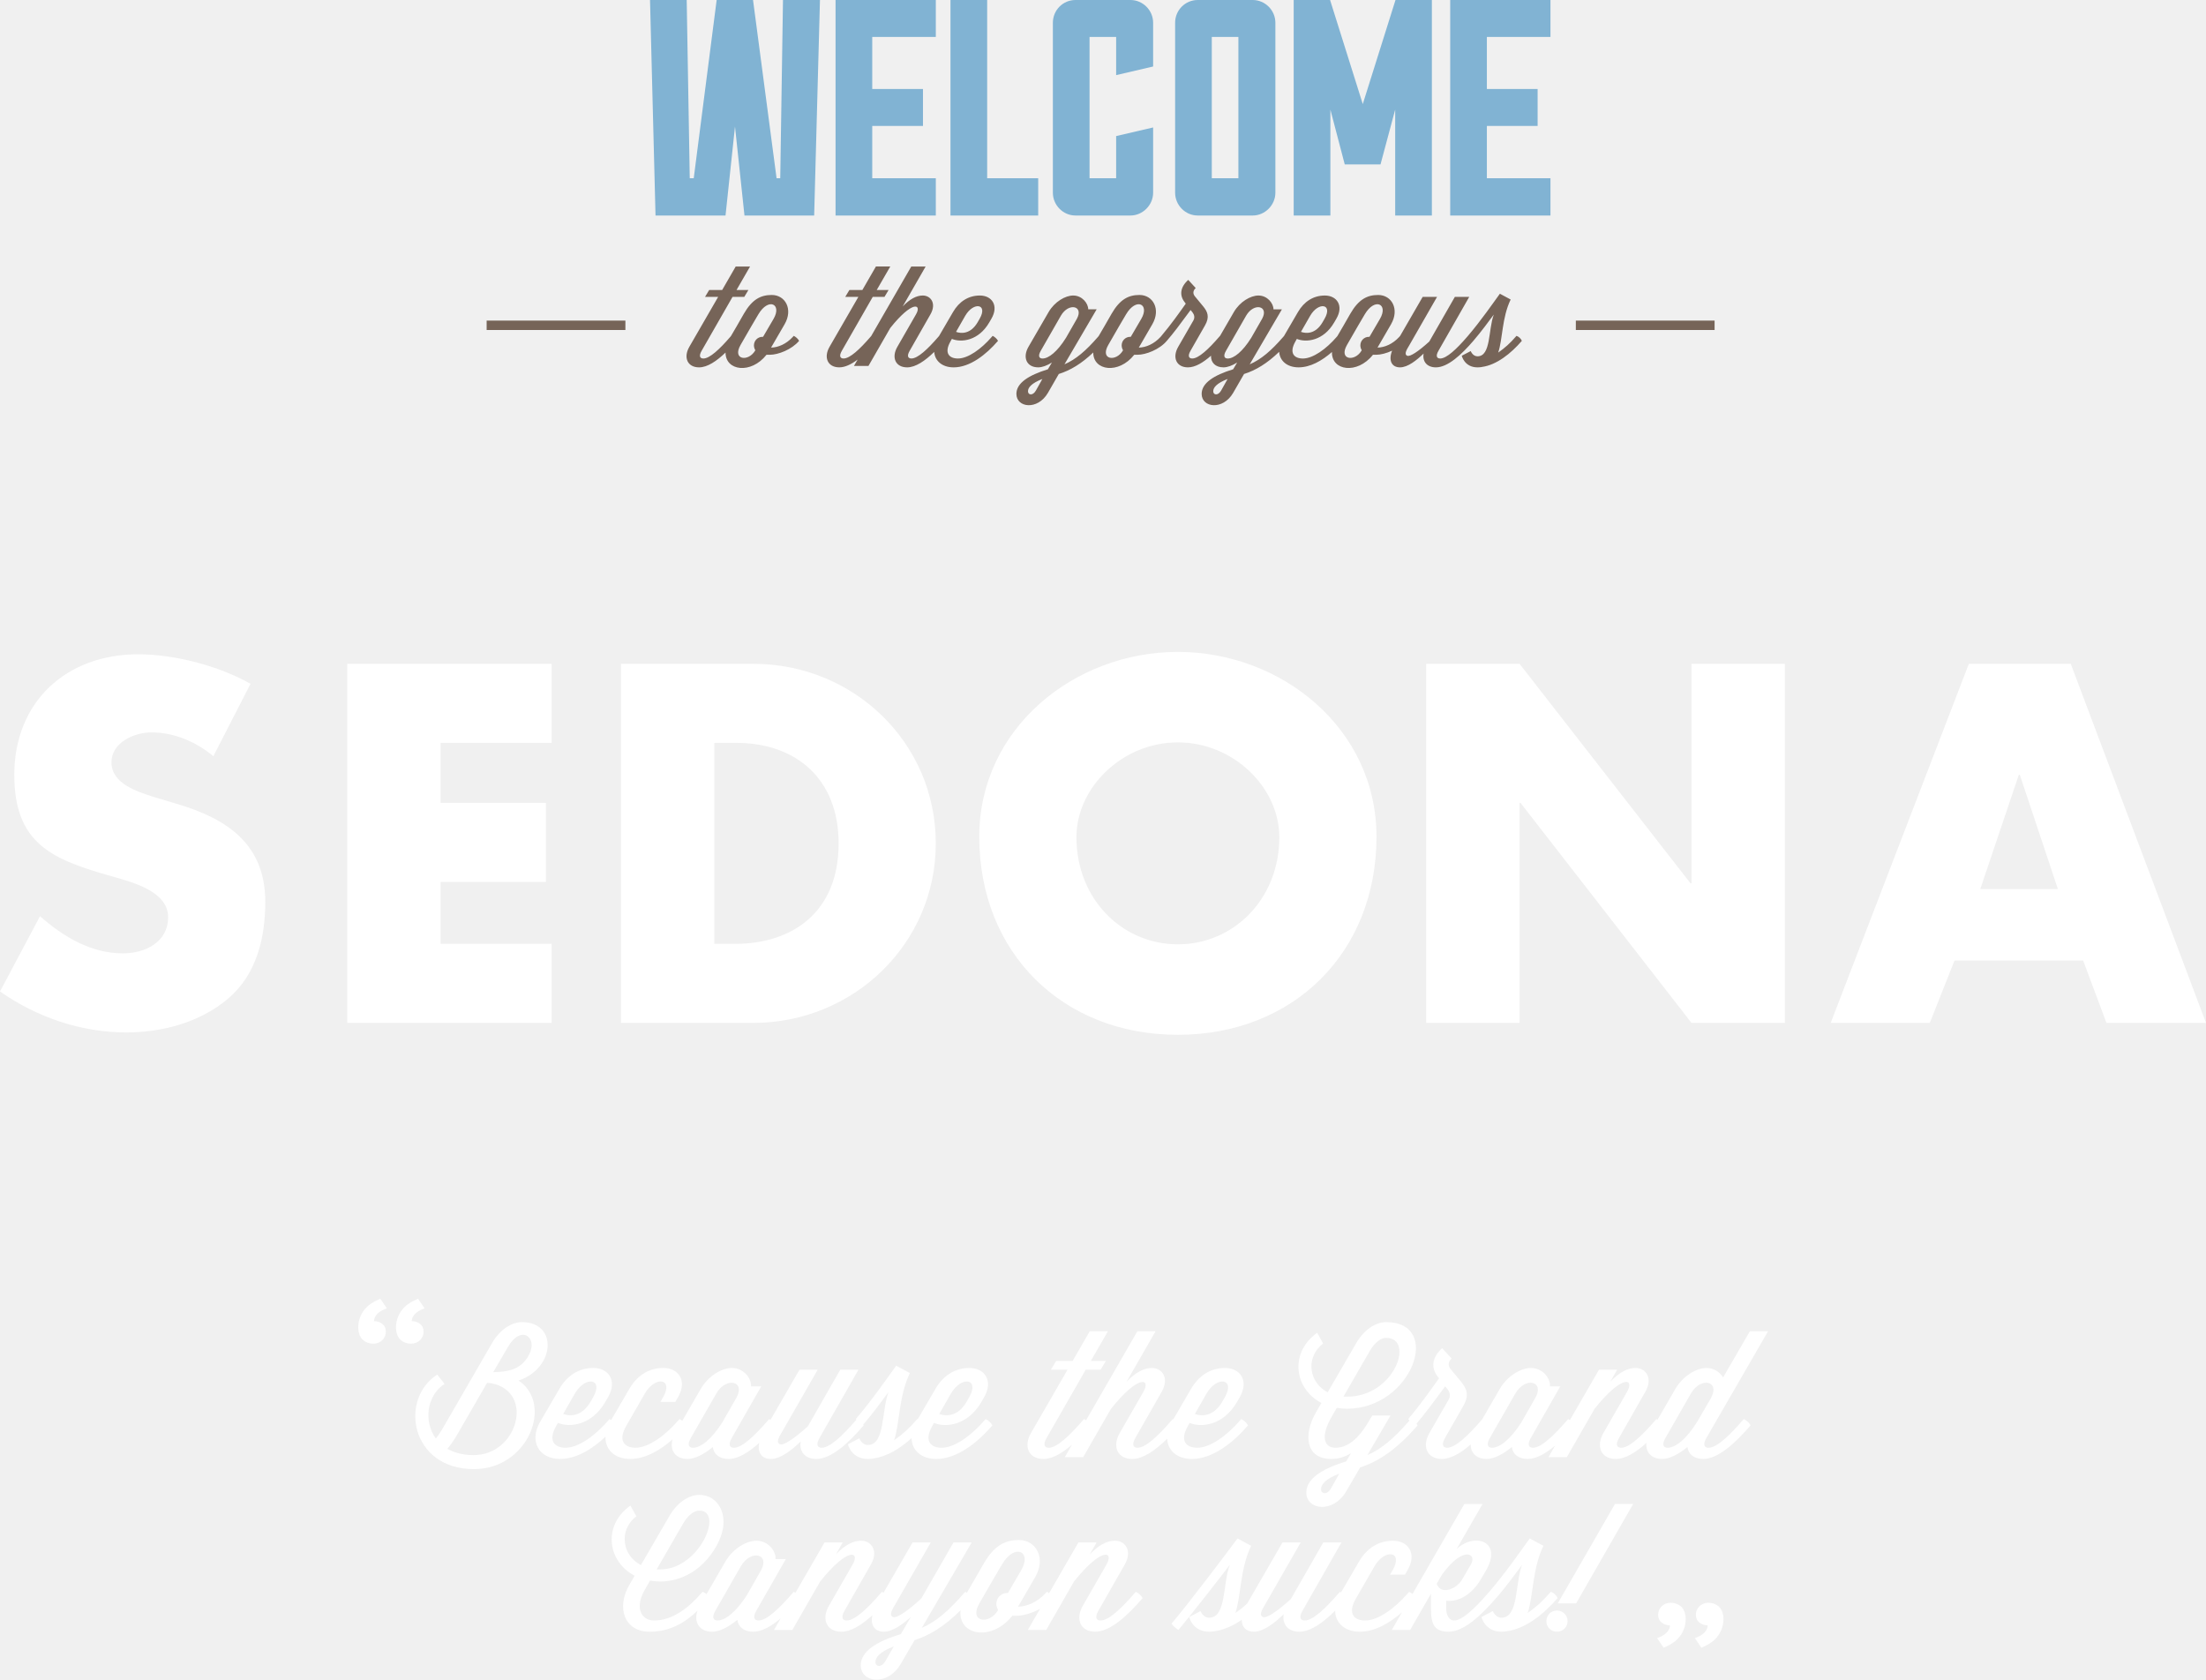
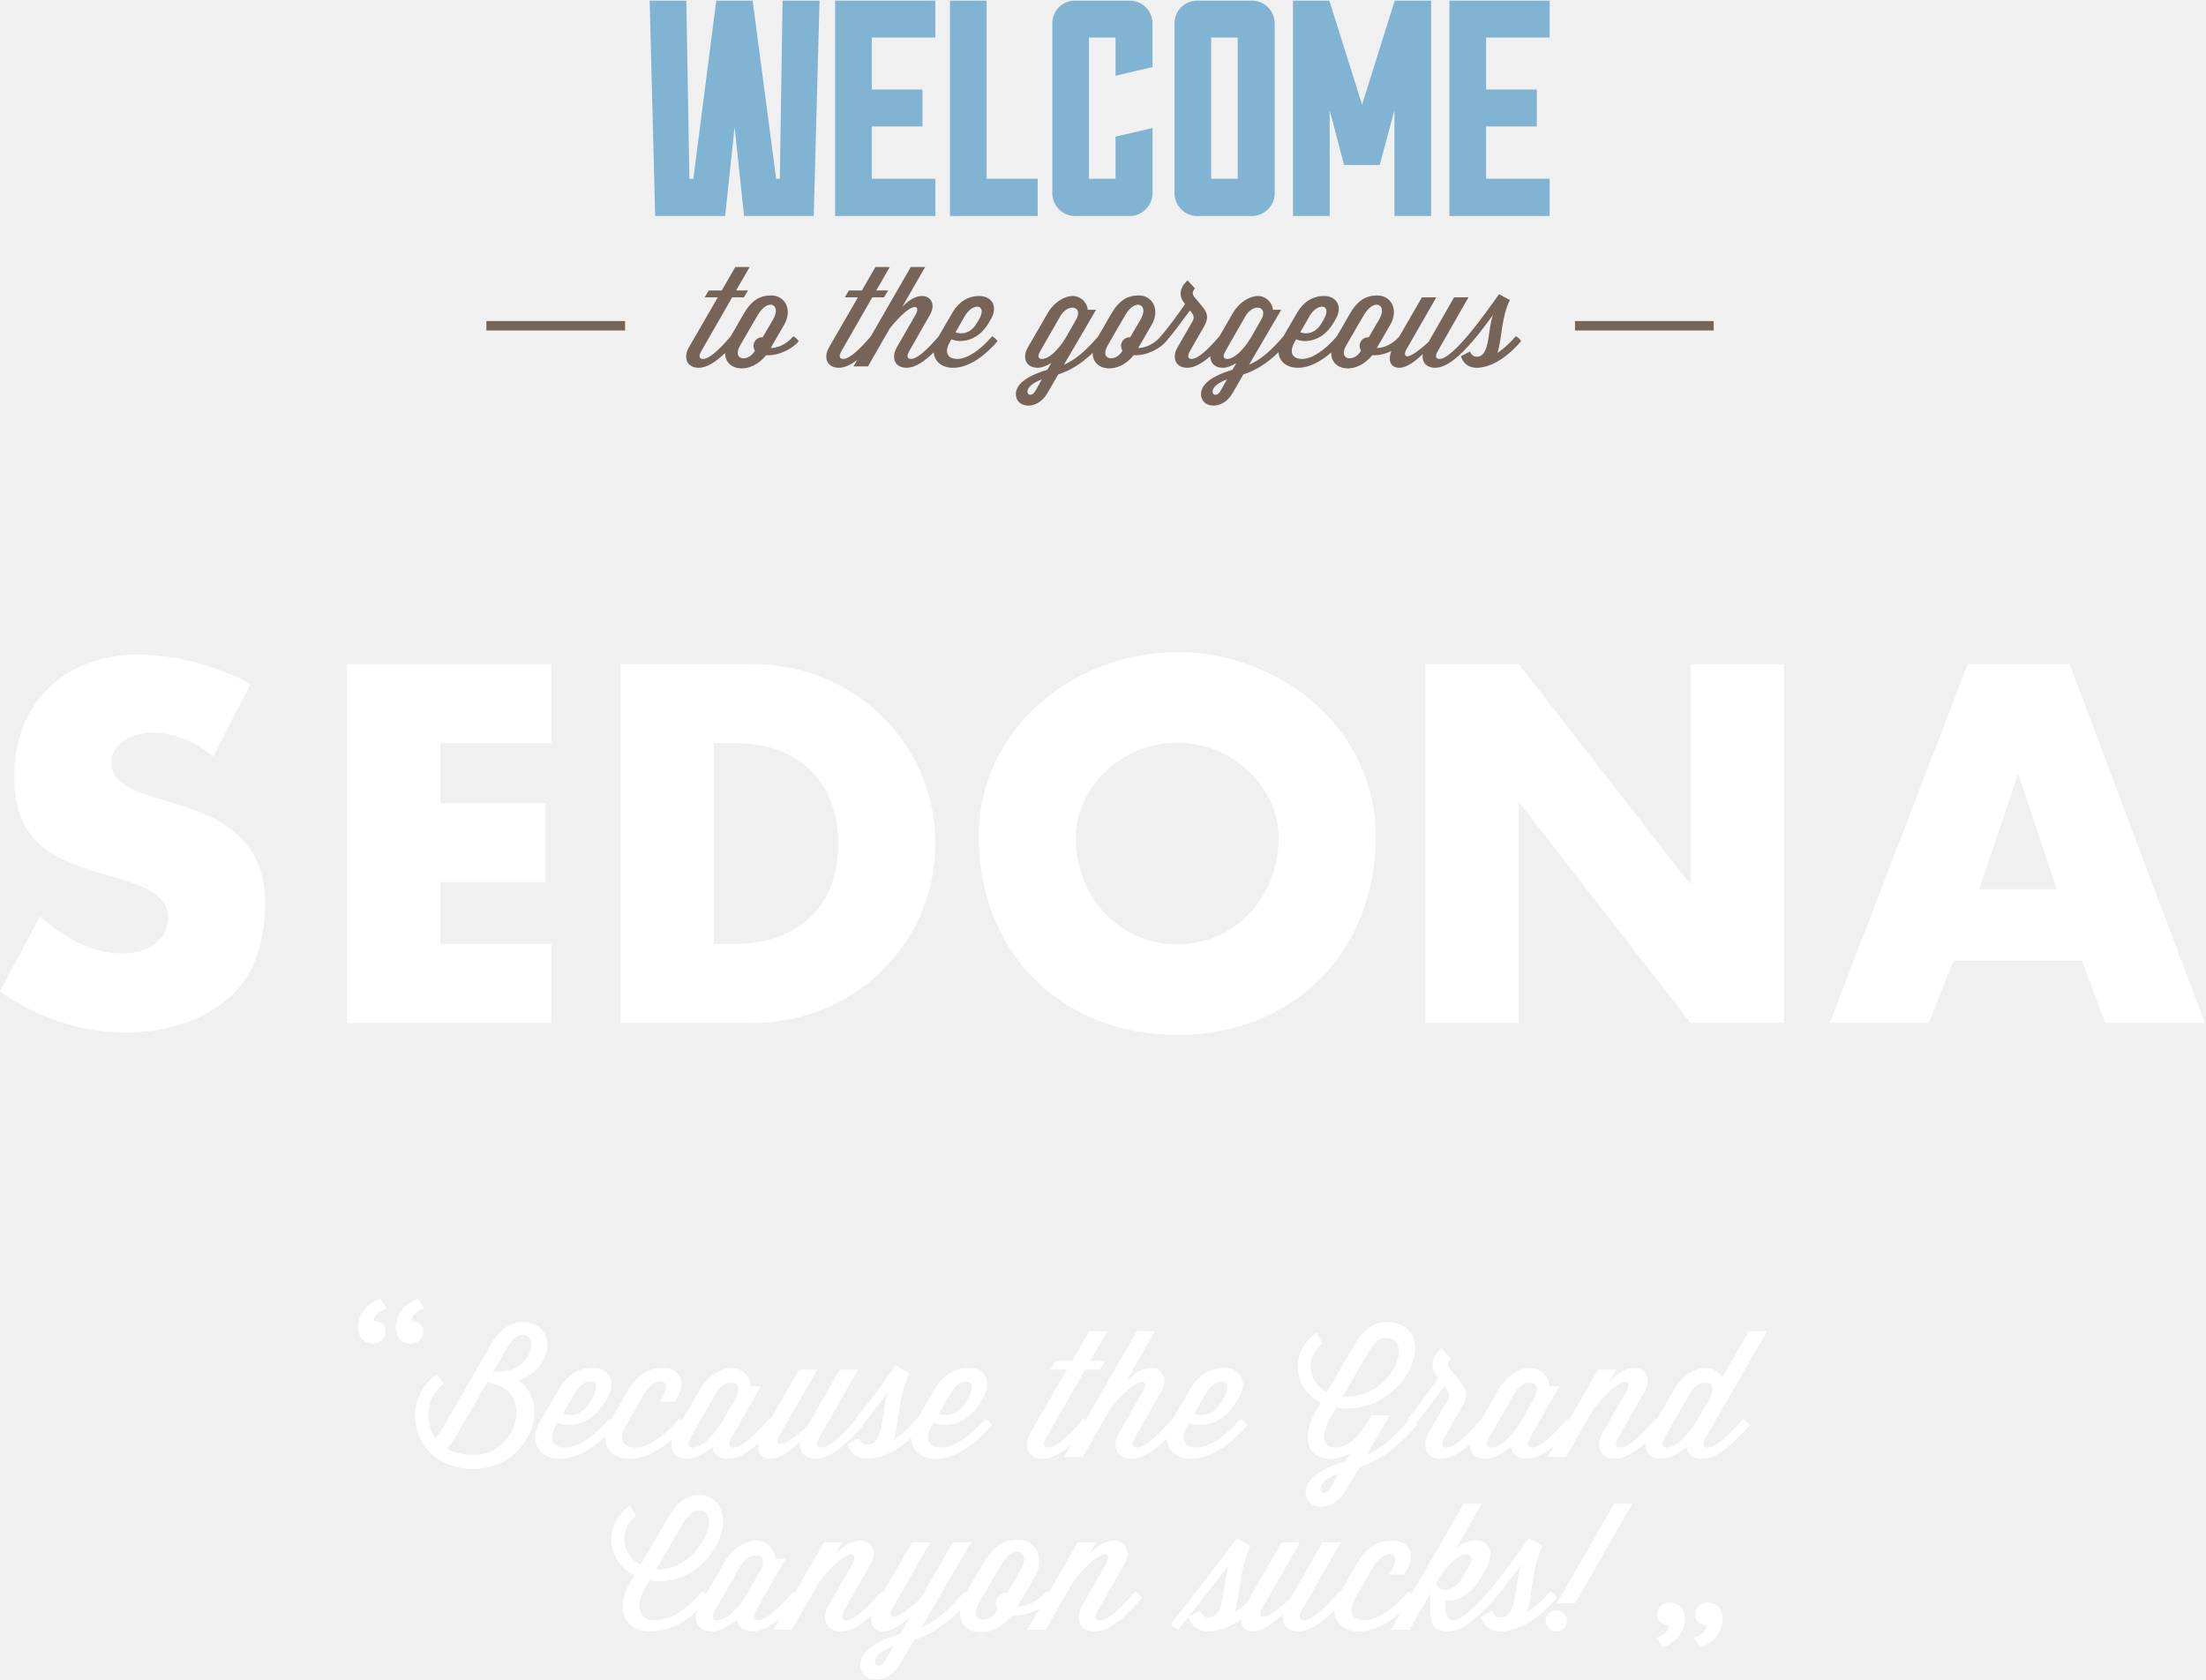
- <svg xmlns="http://www.w3.org/2000/svg" width="459.754" height="350.074">
+ <svg xmlns="http://www.w3.org/2000/svg" width="459.754" height="350.074" viewBox="0 0 460 350">
  <path d="M165.422 70.001l-.203.229c-1.353 1.469-3.022 2.188-4.521 2.217l2.822-4.865c1.813-3.139.144-6.104-2.679-6.104-2.303 0-4.088.92-5.815 3.916l-1.468 2.562-1.227 2.098-.154.177c-2.159 2.506-4.262 4.491-5.586 4.491-.662 0-1.037-.461-.346-1.641l6.422-11.201h2.446l.864-1.44H153.5l2.822-4.893h-2.994l-2.822 4.895h-2.707l-.864 1.44h2.735l-6.019 10.423c-1.267 2.217-.374 4.262 2.044 4.262 1.739 0 3.662-1.309 5.512-3.084-.006 3.816 5.297 4.562 8.539.463h.661c1.785 0 4.606-1.094 6.134-2.907-.199-.405-.716-.865-1.119-1.038zm-6.392.203h-.145c-.979 0-1.756.806-1.756 1.785 0 .373.115.72.289 1.009l-.029.057c-1.411 2.419-4.838 1.958-3.053-1.151l2.274-3.944 1.44-2.447c2.102-3.569 4.98-2.159 3.166.95l-2.186 3.741zm47.847-.203l-.201.229c-2.16 2.506-4.924 4.491-7.025 4.491-1.844 0-2.938-1.151-1.555-3.569l.287-.52c1.93.807 5.558.432 7.804-3.455l.432-.749c1.612-2.764.058-4.837-2.39-4.837-2.419 0-4.348 1.268-5.615 3.455l-2.906 4.984-.173.199c-2.159 2.504-4.261 4.49-5.586 4.49-.661 0-1.036-.461-.346-1.641l4.319-7.571c1.295-2.274.059-3.916-1.612-3.916-1.296 0-2.679.72-4.175 2.274l4.779-8.32h-2.994l-8.354 14.492-.168.191c-2.159 2.506-4.261 4.491-5.586 4.491-.662 0-1.037-.461-.345-1.641l6.42-11.201h2.447l.864-1.44h-2.476l2.822-4.893h-2.994l-2.822 4.895h-2.706l-.864 1.44h2.735l-6.019 10.423c-1.267 2.217-.373 4.262 2.045 4.262 1.213 0 2.517-.639 3.821-1.627l-.771 1.338h3.022l4.55-7.916c4.606-5.789 6.65-5.039 5.354-2.822l-3.888 6.767c-1.267 2.218-.373 4.263 2.045 4.263 1.781 0 3.757-1.375 5.646-3.217.145 1.864 1.653 3.217 4.055 3.217 3.396 0 6.766-2.649 9.242-5.529-.196-.404-.714-.864-1.118-1.037zm-5.701-4.204c1.729-2.965 4.781-2.477 2.996.634l-.433.749c-1.438 2.447-3.368 2.391-4.491 1.987l1.928-3.37zm114.871 4.204l-.201.229a18.785 18.785 0 01-3.601 3.254c.95-2.851.749-7.228 2.593-11.057l-2.246-1.209c-1.238 1.699-3.944 5.615-6.651 8.782l.001.001-.201.229c-2.158 2.506-4.261 4.491-5.586 4.491-.662 0-1.036-.461-.345-1.641l6.392-11.201h-2.994l-5.326 9.3c-2.274 2.072-4.031 3.225-4.606 2.965-.749-.315 0-1.438.374-2.072l5.845-10.192H296.5l-4.695 8.124-.197.227c-1.354 1.469-3.023 2.188-4.521 2.217l2.821-4.865c1.813-3.139.146-6.104-2.678-6.104-2.304 0-4.089.92-5.815 3.916l-1.469 2.562-1.227 2.097-.154.178c-2.159 2.506-4.924 4.491-7.025 4.491-1.843 0-2.938-1.151-1.555-3.569l.288-.52c1.929.807 5.558.432 7.803-3.455l.433-.749c1.611-2.764.058-4.837-2.391-4.837-2.419 0-4.348 1.268-5.615 3.455l-2.904 4.984-.174.199c-2.477 2.851-4.606 4.691-6.969 5.699l6.709-11.459h-1.757c0-1.238-1.267-2.879-3.138-2.879-1.612 0-3.858 1.268-5.126 3.455l-2.871 4.957-.007-.004-.201.23c-2.159 2.504-4.262 4.49-5.586 4.49-.662 0-1.036-.461-.346-1.641l2.994-5.241c1.036-1.813.547-2.879-.433-4.06l-1.67-2.017c-.433-.547-.433-1.151.173-1.728l-1.555-1.699c-1.699 1.525-1.844 3.225-.777 4.607l.26.346c-1.324 1.872-3.109 4.404-5.068 6.709l.002.004-.2.229c-1.354 1.467-3.022 2.188-4.521 2.217l2.82-4.866c1.814-3.138.145-6.104-2.678-6.104-2.303 0-4.088.922-5.814 3.916l-1.47 2.562-1.228 2.101-.152.175c-2.477 2.851-4.607 4.691-6.969 5.699l6.709-11.459H226.8c0-1.238-1.267-2.879-3.139-2.879-1.611 0-3.857 1.268-5.125 3.455l-4.203 7.256c-1.268 2.217-.375 4.262 2.043 4.262.836 0 1.844-.375 2.852-1.008l-.835 1.41c-4.031 1.238-6.565 2.879-6.565 5.125 0 2.88 4.405 3.484 6.565-.201l2.274-3.945c2.396-.746 4.743-2.155 7.18-4.481-.021 3.832 5.294 4.585 8.539.479h.662c1.785 0 4.607-1.094 6.133-2.908 1.438-1.67 2.562-3.168 4.951-6.42l.402.49c.374.489.52 1.094.174 1.698l-3.168 5.5c-1.268 2.218-.375 4.263 2.045 4.263 1.518 0 3.176-.998 4.801-2.431-.049 1.392.879 2.431 2.598 2.431.835 0 1.843-.375 2.852-1.009L257 76.966c-4.031 1.238-6.563 2.879-6.563 5.125 0 2.88 4.405 3.483 6.563-.201l2.274-3.944c2.44-.762 4.83-2.215 7.315-4.617.133 1.875 1.646 3.236 4.057 3.236 2.438 0 4.859-1.367 6.947-3.201-.117 3.92 5.267 4.721 8.541.58h.662c.938 0 2.158-.309 3.33-.856-.806 2.081-.063 3.478 1.649 3.478 1.642 0 3.483-1.498 4.923-2.879-.288 1.611.662 2.879 2.562 2.879 2.477 0 5.326-2.648 7.804-5.528l-.001-.001c1.697-1.959 3.195-4.059 4.261-5.469-1.181 3.108-.548 8.694-3.397 8.694-1.008 0-1.41-1.094-1.41-1.094l-1.872.979s.547 2.42 3.282 2.42c.287 0 .548-.029.834-.06.029 0 .059-.028.088-.028 3.052-.402 6.074-2.82 8.32-5.441-.172-.461-.691-.922-1.122-1.037zm-42.983-4.204c1.728-2.965 4.778-2.477 2.993.634l-.432.749c-1.439 2.447-3.369 2.391-4.492 1.987l1.931-3.37zm-57.177 15.606c-.633 1.123-1.641.951-1.641.145 0-.777.721-1.67 2.994-2.562l-1.353 2.417zm1.383-6.68c-.662 0-1.037-.461-.346-1.641l4.176-7.285c1.611-2.793 4.809-2.073 3.34.634l-2.273 3.974c-1.816 2.908-3.63 4.318-4.897 4.318zm18.397-4.519h-.145c-.979 0-1.756.806-1.756 1.785 0 .373.115.72.287 1.009l-.028.057c-1.41 2.419-4.837 1.958-3.052-1.151l2.273-3.944 1.439-2.447c2.104-3.569 4.98-2.159 3.168.95l-2.186 3.741zm18.827 11.199c-.634 1.123-1.642.951-1.642.145 0-.777.72-1.67 2.994-2.562l-1.352 2.417zm1.381-6.68c-.662 0-1.035-.461-.346-1.641l4.176-7.285c1.612-2.793 4.809-2.073 3.34.634l-2.274 3.974c-1.813 2.908-3.63 4.318-4.896 4.318zm29.54-4.519h-.145c-.979 0-1.756.806-1.756 1.785 0 .373.115.72.287 1.009l-.028.057c-1.41 2.419-4.837 1.958-3.052-1.151l2.273-3.944 1.439-2.447c2.103-3.569 4.98-2.159 3.168.95l-2.186 3.741zm-183.993-3.381h28.918v1.957h-28.918zm227 0h28.918v1.957h-28.918z" fill="#766458" />
  <path d="M163.183 0h7.707l-1.209 44.918h-14.525l-1.975-18.545-1.975 18.545h-14.589L135.471 0h7.645l.637 37.152h.828L149.359 0h7.581l4.906 37.152h.765L163.183 0zm31.851 37.152v7.766h-20.896V0h20.896v7.7h-13.251v10.844h10.575v7.7h-10.575v10.908h13.251zm21.339 0v7.766H198.09V0h7.646v37.152h10.637zm16.244-8.791l7.708-1.797v13.604c0 2.567-2.166 4.749-4.714 4.749h-11.469c-2.611 0-4.713-2.182-4.713-4.749V4.749c0-2.632 2.103-4.749 4.713-4.749h11.468c2.548 0 4.714 2.117 4.714 4.749v9.112l-7.708 1.796V7.7h-5.543v29.452h5.543l.001-8.791zM261.089 0c2.549 0 4.715 2.117 4.715 4.749v35.42c0 2.567-2.166 4.749-4.715 4.749h-11.468c-2.61 0-4.714-2.182-4.714-4.749V4.749c0-2.631 2.104-4.749 4.714-4.749h11.468zm-2.994 7.7h-5.543v29.452h5.543V7.7zM290.837 0h7.58v44.918h-7.645V22.844l-3.059 11.422h-7.453l-2.994-11.422v22.074h-7.646V0h7.581l6.816 21.688L290.837 0zm32.297 37.152v7.766h-20.896V0h20.896v7.7h-13.252v10.844h10.575v7.7h-10.575v10.908h13.252z" fill="#81B3D3" />
  <path d="M44.467 157.61c-3.572-2.979-8.139-4.963-12.902-4.963-3.572 0-8.338 2.084-8.338 6.253 0 4.368 5.261 6.055 8.636 7.146l4.964 1.489c10.422 3.077 18.461 8.337 18.461 20.447 0 7.445-1.787 15.088-7.742 20.15-5.855 4.963-13.697 7.047-21.24 7.047-9.43 0-18.661-3.176-26.305-8.537l8.338-15.682c4.865 4.268 10.621 7.742 17.271 7.742 4.566 0 9.43-2.283 9.43-7.545 0-5.459-7.643-7.344-11.812-8.535-12.208-3.475-20.249-6.65-20.249-21.143 0-15.188 10.818-25.112 25.807-25.112 7.543 0 16.775 2.382 23.426 6.154l-7.745 15.089zm47.365-2.779v12.506h21.937v16.479H91.832v12.9h23.127v16.479H72.377v-74.84h42.582v16.477H91.832zm37.586-16.477h27.594c20.844 0 38.016 16.377 38.016 37.42 0 21.041-17.271 37.42-38.016 37.42h-27.594v-74.84zm19.455 58.364h4.367c11.612 0 21.539-6.352 21.539-20.943 0-13.4-8.834-20.943-21.341-20.943h-4.565v41.886zm138.001-22.333c0 24.219-17.371 41.292-41.393 41.292-24.02 0-41.391-17.072-41.391-41.292 0-22.632 19.852-38.513 41.391-38.513s41.393 15.881 41.393 38.513zm-62.534.099c0 12.904 9.529 22.333 21.141 22.333 11.613 0 21.143-9.43 21.143-22.333 0-10.323-9.527-19.752-21.143-19.752-11.613 0-21.141 9.43-21.141 19.752zm72.899-36.13h19.455l35.635 45.758h.197v-45.758h19.453v74.84h-19.453l-35.635-45.857h-.197v45.857h-19.455v-74.84zm110.107 61.838l-5.16 13.002H381.54l28.785-74.84h21.242l28.188 74.84H439.01l-4.863-13.002h-26.801zm13.6-38.711h-.199l-8.039 23.823h16.178l-7.94-23.823z" fill="#FFF" />
  <g fill="#FFF">
    <path d="M108.081 287.741c7.658-2.589 8.242-12.181.693-12.181-2.079 0-4.559 1.459-6.272 4.449L92.29 297.66a14.686 14.686 0 01-1.458 2.151c-2.626-3.61-1.86-9.007 1.823-11.378l-1.532-1.934c-7.95 5.069-5.616 19.693 7.659 19.693 11.342.002 16.593-13.6 9.299-18.451zm-9.372 15.535c-2.261 0-4.048-.511-5.47-1.312.656-.767 1.312-1.715 1.896-2.699l6.381-11.05 1.021.108c8.9 1.862 5.362 14.953-3.828 14.953zm4.084-17.286l3.063-5.251c2.771-4.776 6.309-1.969 4.412 1.604-1.456 2.735-3.609 3.574-7.475 3.647z" />
    <path d="M140.161 300.002c-.629 2.248.572 4.076 3.146 4.076 1.531 0 3.428-.984 5.25-2.479.184 1.459 1.351 2.479 3.283 2.479 2.02 0 4.234-1.395 6.393-3.357-.42 2.048.541 3.357 2.41 3.357 2.08 0 4.414-1.896 6.236-3.646-.365 2.042.84 3.646 3.246 3.646 3.137 0 6.747-3.354 9.883-7.002-.025-.05-.068-.102-.101-.151 2.097-2.438 3.946-5.026 5.269-6.777-1.496 3.938-.693 11.014-4.305 11.014-1.275 0-1.787-1.386-1.787-1.386l-2.371 1.24s.693 3.062 4.157 3.062c.365 0 .692-.037 1.058-.072.037 0 .073-.036.109-.036 2.786-.368 5.55-2.064 7.943-4.225.058 2.495 1.994 4.333 5.145 4.333 4.303 0 8.57-3.354 11.707-7.002-.255-.511-.912-1.094-1.422-1.312l-.255.292c-2.735 3.172-6.236 5.688-8.897 5.688-2.334 0-3.721-1.459-1.97-4.521l.365-.657c2.442 1.021 7.038.547 9.883-4.376l.547-.948c2.042-3.501.073-6.127-3.026-6.127-3.063 0-5.508 1.605-7.111 4.376l-3.684 6.318c-.035-.012-.07-.037-.104-.046l-.255.292a23.678 23.678 0 01-4.559 4.121c1.203-3.61.948-9.153 3.282-14.004l-2.844-1.532c-1.568 2.151-4.996 7.111-8.425 11.123.033.046.074.091.111.138l-.136.154c-2.735 3.172-5.397 5.688-7.075 5.688-.838 0-1.312-.583-.438-2.079l8.096-14.187h-3.793l-6.747 11.779c-2.881 2.626-5.104 4.084-5.835 3.756-.947-.401 0-1.823.475-2.625l7.402-12.91h-3.793l-6.036 10.446c-.098-.061-.196-.123-.288-.162l-.255.292c-2.735 3.172-5.397 5.688-7.075 5.688-.838 0-1.312-.583-.438-2.079l6.127-10.722h-2.152c.146-1.605-1.494-3.83-3.975-3.83-2.042 0-4.887 1.605-6.491 4.376l-3.846 6.637a2.85 2.85 0 00-.577-.364l-.255.292c-2.735 3.172-6.236 5.688-8.897 5.688-2.334 0-3.721-1.459-1.971-4.521l3.902-6.783c2.188-3.756 6.054-3.136 3.791.802l-.547.948h3.101l.547-.948c2.042-3.501.073-6.127-3.026-6.127-3.063 0-5.508 1.605-7.111 4.376l-3.77 6.467a2.414 2.414 0 00-.348-.194l-.255.292c-2.735 3.172-6.236 5.688-8.897 5.688-2.335 0-3.721-1.459-1.971-4.521l.365-.657c2.443 1.021 7.039.547 9.883-4.376l.547-.948c2.042-3.501.073-6.127-3.027-6.127-3.062 0-5.507 1.605-7.11 4.376l-3.976 6.819c-2.371 4.048-.328 7.768 4.157 7.768 3.341 0 6.657-2.023 9.442-4.635-.098 2.646 1.865 4.635 5.141 4.635 3.1.005 6.176-1.735 8.828-4.071zm58.029-9.563c2.188-3.756 6.054-3.136 3.791.802l-.547.948c-1.822 3.1-4.267 3.027-5.688 2.516l2.444-4.266zm-54.191 9.227l5.288-9.227c2.042-3.538 6.09-2.626 4.229.802l-2.953 5.18c-2.297 3.609-4.56 5.323-6.127 5.323-.837 0-1.312-.583-.437-2.078zm-24.184-9.227c2.188-3.756 6.054-3.136 3.791.802l-.547.948c-1.822 3.1-4.267 3.027-5.688 2.516l2.444-4.266zm128.584 13.639c4.303 0 8.571-3.354 11.706-7.002-.254-.511-.91-1.094-1.422-1.312l-.254.292c-2.736 3.172-6.236 5.688-8.899 5.688-2.334 0-3.721-1.459-1.971-4.521l.365-.657c2.444 1.021 7.038.547 9.883-4.376l.547-.948c2.043-3.501.074-6.127-3.027-6.127-3.061 0-5.505 1.605-7.11 4.376l-3.693 6.336c-.037-.019-.077-.048-.113-.063l-.256.292c-2.734 3.172-5.396 5.688-7.074 5.688-.839 0-1.312-.583-.438-2.079l5.47-9.591c1.642-2.881.073-4.96-2.042-4.96-1.643 0-3.393.912-5.288 2.881l6.054-10.54h-3.793l-10.697 18.56a2.47 2.47 0 00-.434-.251l-.256.292c-2.735 3.172-5.396 5.688-7.075 5.688-.838 0-1.312-.583-.438-2.079l8.133-14.187h3.101l1.095-1.823h-3.137l3.574-6.2h-3.793l-3.574 6.2h-3.428l-1.094 1.823h3.463l-7.622 13.204c-1.604 2.808-.474 5.396 2.589 5.396 1.885 0 3.941-1.216 5.962-2.975l-1.504 2.61h3.83l5.762-10.029c5.835-7.33 8.425-6.382 6.783-3.574l-4.923 8.571c-1.604 2.808-.475 5.396 2.589 5.396 2.305 0 4.864-1.812 7.304-4.221.111 2.441 2.041 4.222 5.145 4.222zm3.063-13.639c2.188-3.756 6.055-3.136 3.793.802l-.547.948c-1.824 3.1-4.268 3.027-5.69 2.516l2.444-4.266zm111.955 5.326l-.256.292c-2.732 3.172-5.396 5.688-7.074 5.688-.838 0-1.312-.583-.438-2.079l12.838-22.209h-3.793l-5.58 9.628c-.656-1.058-1.896-1.97-3.465-1.97-2.043 0-4.887 1.605-6.492 4.376l-3.711 6.406c-.08-.047-.162-.101-.236-.133l-.256.292c-2.734 3.172-5.396 5.688-7.074 5.688-.84 0-1.312-.583-.438-2.079l5.469-9.591c1.643-2.881.074-4.96-2.041-4.96-1.643 0-3.355.875-5.252 2.845l1.422-2.479h-3.793l-6.061 10.487a2.476 2.476 0 00-.361-.203l-.256.292c-2.734 3.172-5.396 5.688-7.074 5.688-.838 0-1.312-.583-.438-2.079l6.127-10.722h-2.152c.146-1.604-1.494-3.83-3.975-3.83-2.043 0-4.889 1.605-6.492 4.376l-3.666 6.329-.207.235c-2.734 3.172-5.396 5.688-7.074 5.688-.838 0-1.312-.583-.438-2.079l3.793-6.637c1.312-2.298.691-3.646-.547-5.142l-2.115-2.554c-.547-.692-.547-1.458.219-2.188l-1.969-2.151c-2.152 1.934-2.334 4.084-.986 5.835l.33.438c-1.678 2.371-3.939 5.58-6.42 8.497.074.107.164.215.258.321-3.125 3.593-5.781 5.918-8.762 7.191l4.812-8.242H286l-.4.657c-2.006 3.537-4.305 6.054-7.258 6.054-2.59 0-3.062-2.589-.803-6.455l1.059-1.859c.691.108 1.387.183 2.15.183 13.494 0 20.021-18.052 8.135-18.052-2.08 0-4.561 1.459-6.273 4.449l-5.908 10.175c-2.225-1.167-3.391-3.282-3.391-5.397 0-1.75.803-3.501 2.441-4.776l-1.238-2.226c-2.699 1.934-3.902 4.522-3.902 7.075 0 3.027 1.715 5.944 4.777 7.549l-1.131 1.97c-2.662 4.595-2.188 9.7 3.174 9.7 1.604 0 2.953-.474 4.121-1.204l-.986 1.715c-5.141 1.567-8.314 3.646-8.314 6.49 0 3.647 5.58 4.413 8.314-.255l2.918-4.996c3.939-1.239 7.805-3.938 11.963-8.752a2.235 2.235 0 00-.236-.356c1.684-1.979 3.113-3.889 5.971-7.775l.51.62c.475.62.656 1.386.219 2.152l-4.012 6.963c-1.605 2.808-.475 5.396 2.59 5.396 1.906 0 3.988-1.244 6.033-3.036-.045 1.745 1.148 3.036 3.311 3.036 1.531 0 3.428-.984 5.25-2.479.184 1.459 1.352 2.479 3.283 2.479 1.816 0 3.791-1.129 5.742-2.785l-1.398 2.421h3.828l5.799-10.103c5.799-7.257 8.389-6.309 6.746-3.501l-4.922 8.571c-1.604 2.808-.475 5.396 2.588 5.396 2.018 0 4.227-1.388 6.381-3.346-.201 1.901 1.008 3.346 3.295 3.346 1.531 0 3.428-.984 5.252-2.479.182 1.459 1.35 2.479 3.281 2.479 3.137 0 6.746-3.354 9.883-7.002-.257-.506-.913-1.09-1.425-1.307zm-77.962-14.151c1.131-1.933 2.371-2.771 3.43-2.771 6.018 0 1.787 12.253-8.133 12.253h-.766l5.469-9.482zm-8.059 28.591c-.801 1.422-2.078 1.204-2.078.184 0-.985.875-2.115 3.793-3.246l-1.715 3.062zm39.693-13.784c-2.299 3.609-4.559 5.323-6.127 5.323-.84 0-1.312-.583-.438-2.079l5.287-9.227c2.043-3.538 6.09-2.626 4.23.802l-2.952 5.181zm36.702-.22c-2.299 3.756-4.633 5.543-6.236 5.543-.838 0-1.312-.583-.438-2.079l5.287-9.227c2.043-3.538 6.09-2.626 4.23.802h.035l-2.878 4.961zm-117.078 35.563l-.255.293c-2.734 3.172-5.396 5.688-7.074 5.688-.84 0-1.312-.583-.438-2.079l5.471-9.591c1.642-2.881.072-4.96-2.043-4.96-1.642 0-3.354.875-5.251 2.845l1.422-2.479h-3.793l-6.111 10.574a2.721 2.721 0 00-.484-.291l-.256.293c-1.713 1.858-3.829 2.771-5.725 2.808l3.573-6.163c2.297-3.976.183-7.73-3.392-7.73-2.918 0-5.178 1.167-7.367 4.96l-1.86 3.245-1.626 2.781a2.407 2.407 0 00-.343-.192l-.255.293c-3.137 3.608-5.799 5.942-8.789 7.221l10.395-17.797h-3.793l-6.709 11.67c-2.918 2.698-5.179 4.193-5.908 3.865-.948-.4 0-1.823.474-2.625l7.403-12.91h-3.793l-6.051 10.47a2.584 2.584 0 00-.332-.187l-.255.293c-2.735 3.172-5.397 5.688-7.075 5.688-.838 0-1.312-.583-.438-2.079l5.47-9.591c1.642-2.881.073-4.96-2.042-4.96-1.641 0-3.355.875-5.251 2.845l1.423-2.479h-3.794l-6.062 10.486a2.521 2.521 0 00-.36-.203l-.255.293c-2.734 3.172-5.396 5.688-7.075 5.688-.838 0-1.312-.583-.438-2.079l6.128-10.721h-2.152c.146-1.604-1.495-3.83-3.976-3.83-2.041 0-4.887 1.605-6.49 4.377l-3.918 6.763c-.26-.235-.559-.417-.831-.49l-.255.293c-2.735 3.172-6.09 5.688-9.848 5.688-2.588 0-4.156-2.589-1.896-6.455l1.058-1.859c.693.108 1.387.184 2.151.184 4.048 0 8.644-2.08 11.634-7.295 1.057-1.859 1.531-3.609 1.531-5.104 0-3.429-2.225-5.652-5.032-5.652-2.079 0-4.559 1.459-6.272 4.449l-5.908 10.175c-2.225-1.167-3.393-3.282-3.393-5.397 0-1.75.803-3.501 2.443-4.776l-1.24-2.226c-2.699 1.935-3.902 4.521-3.902 7.075 0 3.026 1.715 5.944 4.777 7.549l-1.13 1.971c-2.661 4.595-1.094 9.699 4.267 9.699 4.242 0 7.354-1.889 9.969-4.372-.826 2.384.374 4.372 3.059 4.372 1.532 0 3.428-.984 5.252-2.479.182 1.459 1.35 2.479 3.281 2.479 1.816 0 3.792-1.129 5.742-2.783l-1.398 2.42h3.829l5.798-10.103c5.799-7.258 8.389-6.31 6.748-3.502l-4.923 8.568c-1.604 2.809-.474 5.396 2.589 5.396 2.041 0 4.282-1.425 6.465-3.423-.455 2.086.508 3.423 2.397 3.423 1.824 0 3.901-1.531 5.616-3.062l-2.079 3.574c-5.142 1.53-8.351 3.646-8.351 6.49 0 3.647 5.58 4.413 8.313-.255l2.917-4.996c3.171-.998 6.297-2.965 9.562-6.195-.523 5.297 6.533 6.505 10.787 1.126h.838c1.385 0 3.26-.523 4.953-1.455l-2.55 4.41h3.83l5.798-10.103c5.799-7.258 8.389-6.31 6.747-3.502l-4.923 8.571c-1.604 2.809-.475 5.396 2.59 5.396 3.137 0 6.746-3.354 9.883-7.002-.256-.513-.912-1.097-1.423-1.315zm-94.387-14.15c1.13-1.933 2.371-2.771 3.428-2.771 1.423 0 2.079.947 2.079 2.334 0 3.538-4.303 9.919-10.211 9.919h-.766l5.47-9.482zm13.355 14.807c-2.297 3.609-4.559 5.323-6.127 5.323-.838 0-1.312-.583-.438-2.079l5.288-9.227c2.042-3.537 6.09-2.625 4.229.803l-2.952 5.18zm28.851 13.783c-.803 1.423-2.079 1.204-2.079.185 0-.985.912-2.115 3.829-3.246l-1.75 3.061zm25.528-14.184h-.184c-1.24 0-2.225 1.021-2.225 2.262 0 .475.146.911.365 1.275l-.037.073c-1.786 3.062-6.127 2.479-3.865-1.459l2.881-4.996 1.823-3.101c2.663-4.521 6.309-2.734 4.012 1.204l-2.77 4.742zm114.561 1.057c-.219-.583-.875-1.167-1.422-1.312l-.256.293a23.668 23.668 0 01-4.559 4.12c1.203-3.61.947-9.153 3.281-14.004l-2.846-1.532c-1.566 2.151-4.996 7.111-8.424 11.123.006.01.016.018.021.025-.016-.007-.031-.02-.047-.025l-.254.293c-2.736 3.172-5.396 5.688-7.076 5.688-.838 0-1.641-.839-1.641-2.553v-1.568c2.662.328 5.471-1.423 7.258-4.521l1.021-1.75c3.535-6.054-2.227-8.061-6.092-4.521l5.396-9.373h-3.793l-10.816 18.767a2.984 2.984 0 00-.693-.459l-.256.293c-2.734 3.172-6.236 5.688-8.898 5.688-2.334 0-3.719-1.459-1.969-4.521l3.9-6.783c2.189-3.756 6.055-3.136 3.793.803l-.547.948h3.102l.547-.948c2.041-3.501.072-6.127-3.027-6.127-3.062 0-5.508 1.605-7.111 4.377l-3.732 6.404c-.078-.047-.16-.101-.234-.133l-.256.293c-2.734 3.172-5.396 5.688-7.074 5.688-.84 0-1.312-.583-.438-2.079l8.096-14.186h-3.793l-6.746 11.779c-2.883 2.625-5.105 4.084-5.836 3.756-.947-.4 0-1.823.475-2.625l7.402-12.91h-3.793l-7.365 12.744a22.733 22.733 0 01-2.449 1.952c1.203-3.61.947-9.153 3.281-14.004l-2.844-1.532c-1.568 2.151-10.321 13.75-13.75 17.761.327.474.876.948 1.423 1.313 2.15-2.48 9.372-11.779 10.723-13.566-1.496 3.938-.693 11.014-4.305 11.014-1.275 0-1.787-1.387-1.787-1.387l-2.37 1.24s.692 3.062 4.157 3.062c.365 0 .693-.036 1.059-.072.035 0 .072-.036.107-.036 1.928-.255 3.842-1.143 5.631-2.379-.012 1.542.92 2.487 2.51 2.487 2.076 0 4.412-1.896 6.234-3.646-.363 2.043.838 3.646 3.246 3.646 2.355 0 4.979-1.893 7.467-4.38.033 2.52 1.975 4.38 5.145 4.38 3.078 0 6.137-1.72 8.775-4.031l-2.113 3.668h3.83l4.34-7.55v3.026c0 3.245.619 4.887 3.682 4.887 3.137 0 6.748-3.354 9.885-7.002-.006-.011-.018-.021-.021-.034.016.013.031.023.047.034 2.152-2.479 4.049-5.142 5.396-6.929-1.494 3.938-.691 11.014-4.303 11.014-1.275 0-1.787-1.387-1.787-1.387l-2.371 1.24s.693 3.062 4.158 3.062c.363 0 .691-.036 1.059-.072.035 0 .07-.036.107-.036 3.866-.514 7.696-3.576 10.54-6.895zm-25.188-2.991l1.094-1.896c4.377-6.091 7.367-4.413 6.018-2.115l-1.822 3.136c-1.134 1.97-4.452 3.355-5.29.875zm25.041 5.579c-1.24 0-2.189.984-2.189 2.226s.949 2.188 2.189 2.188c1.238 0 2.225-.947 2.225-2.188s-.987-2.226-2.225-2.226zm.182-1.494h3.83l11.887-20.715h-3.791z" />
  </g>
  <path fill="#FFF" d="M80.412 277.581a2.466 2.466 0 01-.676 1.676 2.612 2.612 0 01-.829.574 2.655 2.655 0 01-1.1.221 3.44 3.44 0 01-1.303-.253 2.946 2.946 0 01-1.064-.729 3.101 3.101 0 01-.575-1.049 4.017 4.017 0 01-.203-1.285c0-.855.151-1.646.457-2.368a5.988 5.988 0 011.302-1.928c.248-.248.529-.479.846-.694.315-.213.614-.394.896-.541.281-.146.523-.264.727-.354.203-.09.328-.146.373-.169l1.353 1.996c-.249.09-.524.209-.829.354a4.556 4.556 0 00-.861.541 2.932 2.932 0 00-.678.761c-.18.293-.281.633-.304 1.016a2.74 2.74 0 011.725.575c.495.383.743.935.743 1.656zm7.866 0c0 .293-.057.587-.17.879a2.388 2.388 0 01-.506.796 2.652 2.652 0 01-1.93.795c-.451 0-.885-.084-1.302-.253a2.935 2.935 0 01-1.065-.728c-.248-.293-.439-.643-.574-1.049s-.203-.834-.203-1.285c0-.855.152-1.646.457-2.368a6.004 6.004 0 011.302-1.928c.248-.248.528-.479.847-.693.314-.214.613-.394.896-.541.282-.146.524-.265.728-.354s.327-.146.372-.169l1.353 1.996c-.248.09-.523.209-.828.354-.305.147-.592.327-.863.541s-.496.468-.676.761a2.134 2.134 0 00-.305 1.016 2.74 2.74 0 011.725.575c.494.382.742.934.742 1.655zm265.161 58.942c0-.294.057-.588.168-.88.113-.294.283-.559.508-.795a2.59 2.59 0 01.828-.575 2.67 2.67 0 011.1-.22c.451 0 .887.085 1.303.253.418.17.771.412 1.064.729.25.293.441.644.576 1.048.135.406.203.834.203 1.286 0 .855-.152 1.646-.457 2.367s-.738 1.364-1.303 1.928a5.621 5.621 0 01-.848.693 8.174 8.174 0 01-.895.541 11.82 11.82 0 01-.729.355 8.514 8.514 0 00-.371.17l-1.354-1.996c.248-.09.523-.209.828-.355.305-.146.592-.327.863-.541.27-.215.496-.469.676-.762.182-.293.283-.631.305-1.014a2.739 2.739 0 01-1.725-.576c-.492-.382-.74-.936-.74-1.656zm-7.867 0c0-.294.057-.588.17-.88a2.38 2.38 0 01.506-.795c.227-.237.504-.43.83-.575.326-.146.693-.22 1.1-.22.451 0 .885.085 1.303.253.416.17.771.412 1.064.729.248.293.439.644.574 1.048.137.406.203.834.203 1.286a6.02 6.02 0 01-.457 2.367 5.99 5.99 0 01-1.301 1.928 5.703 5.703 0 01-.846.693 9.328 9.328 0 01-.896.541 11.82 11.82 0 01-.729.355 7.442 7.442 0 00-.371.17l-1.355-1.996c.25-.09.525-.209.83-.355.305-.146.592-.327.861-.541.271-.215.496-.469.678-.762.18-.293.281-.631.305-1.014a2.752 2.752 0 01-1.727-.576c-.494-.382-.742-.936-.742-1.656z" />
</svg>
